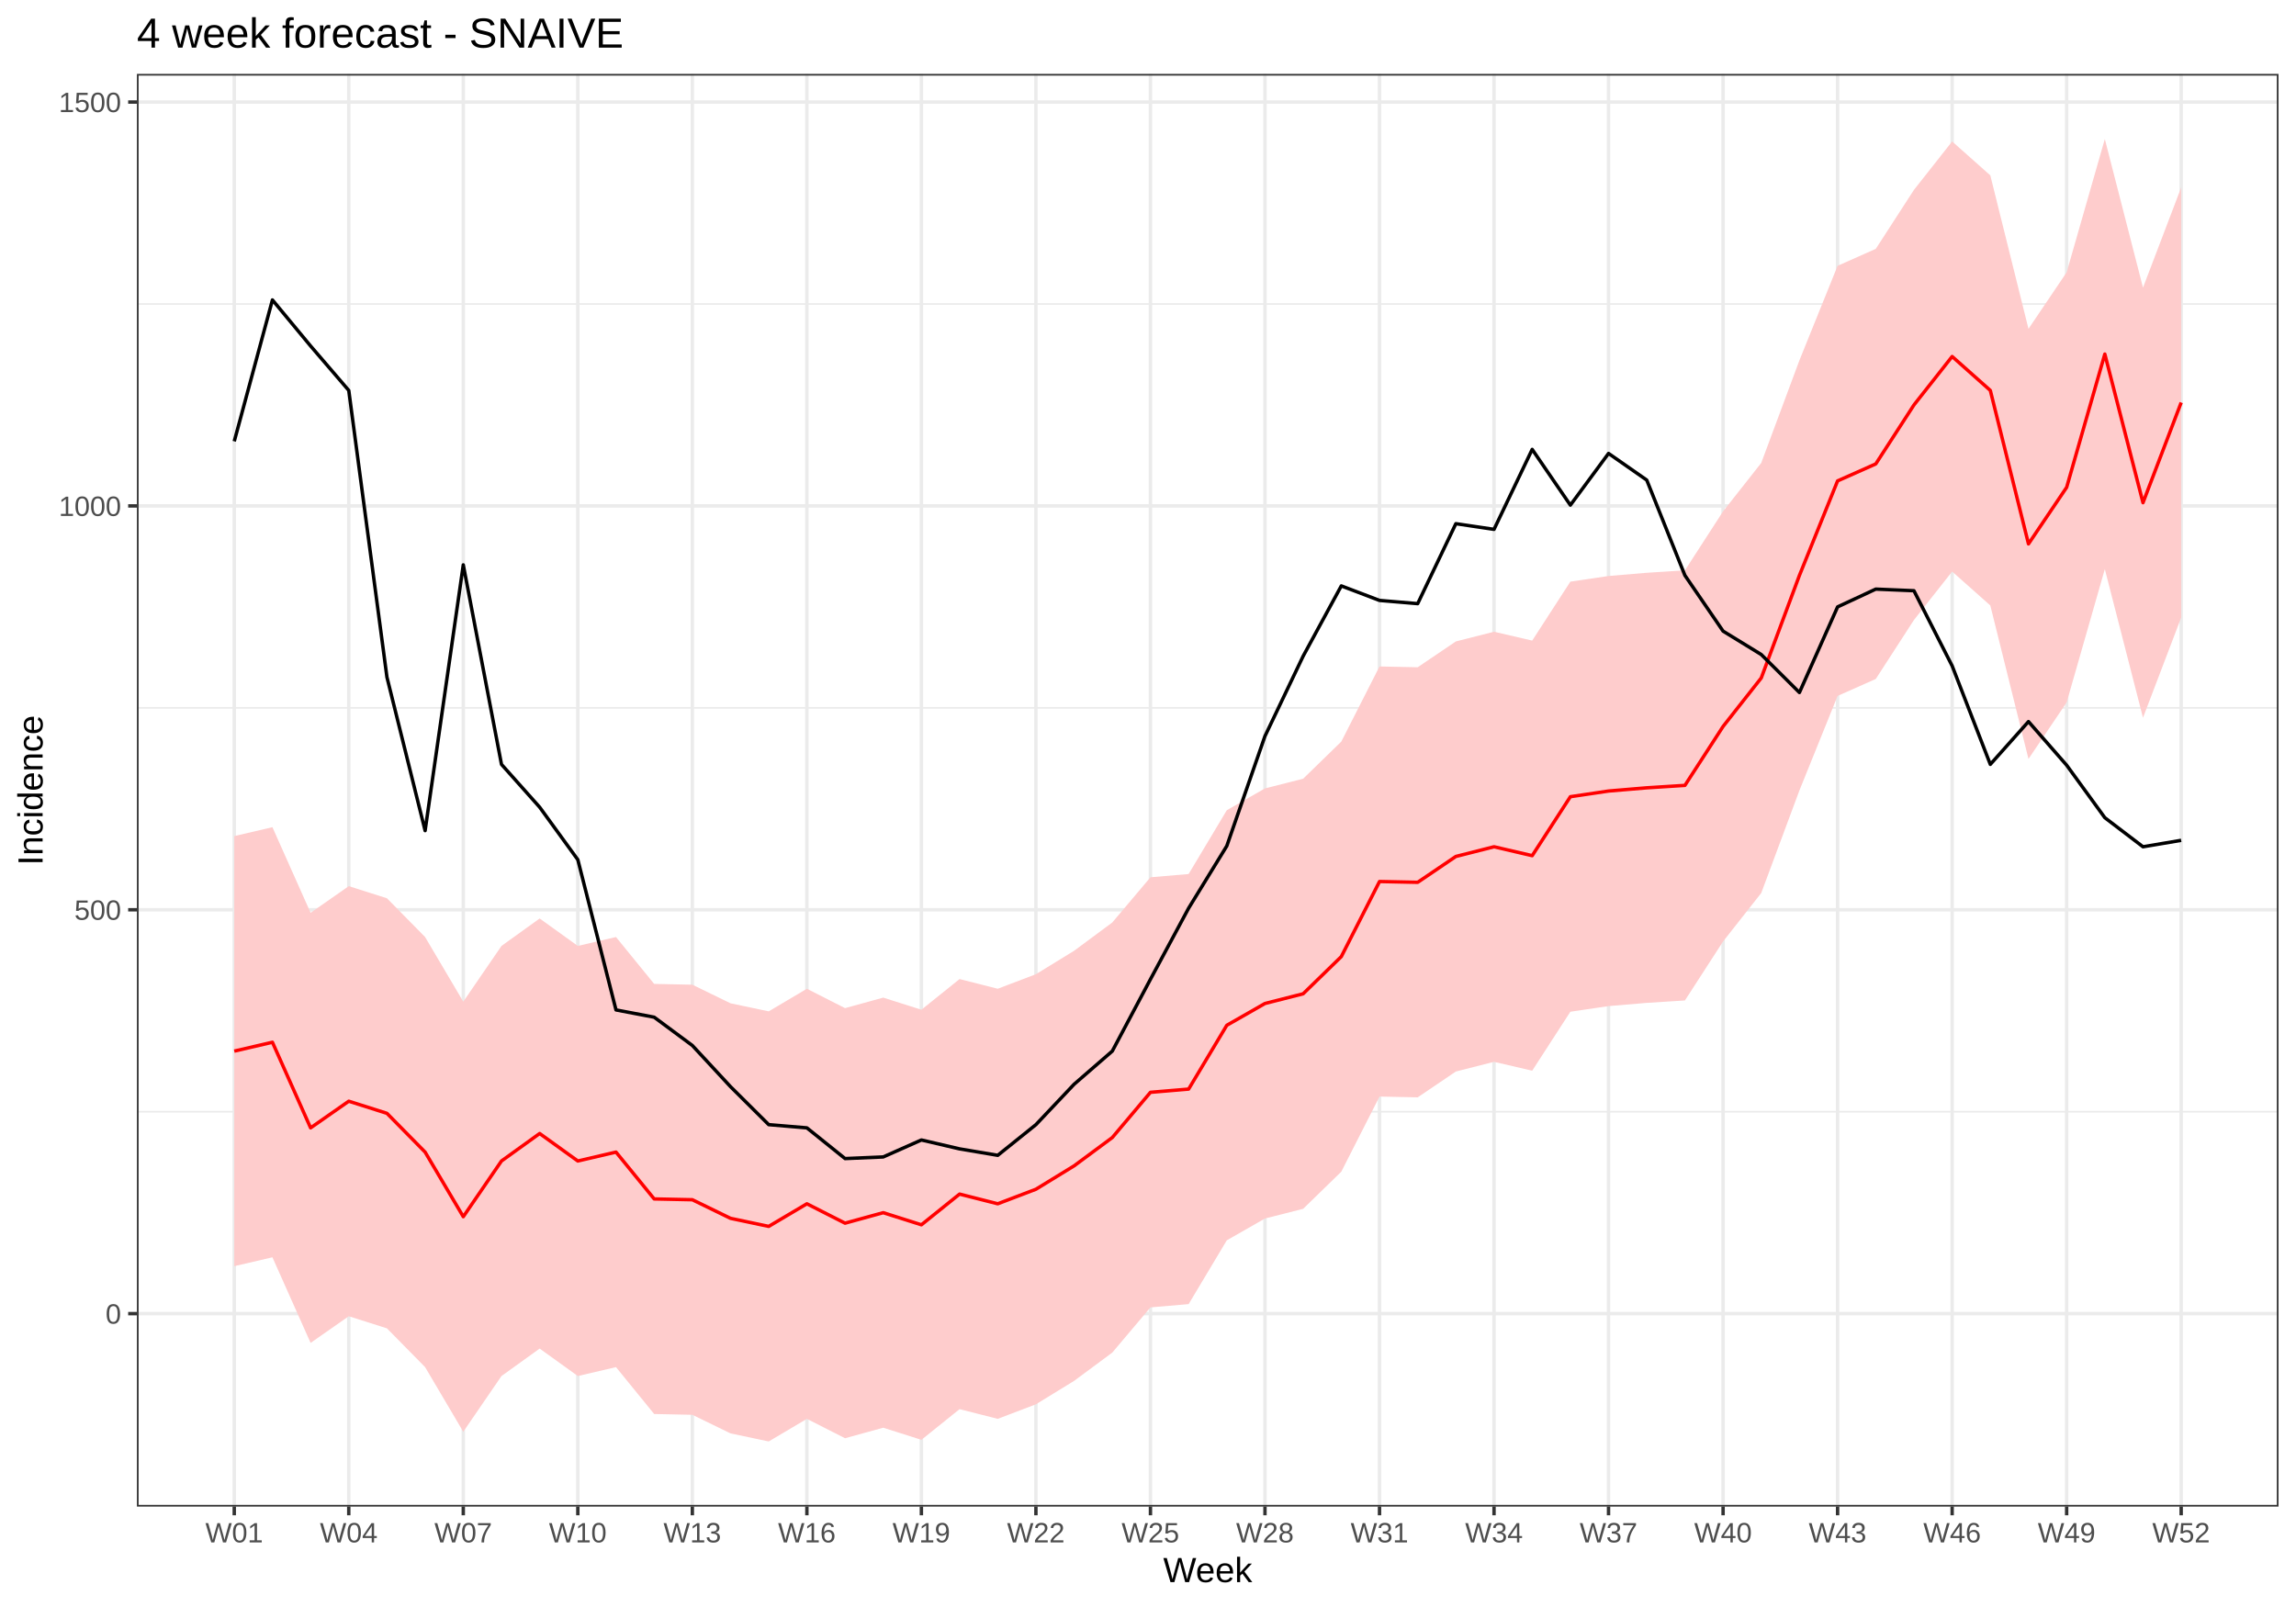
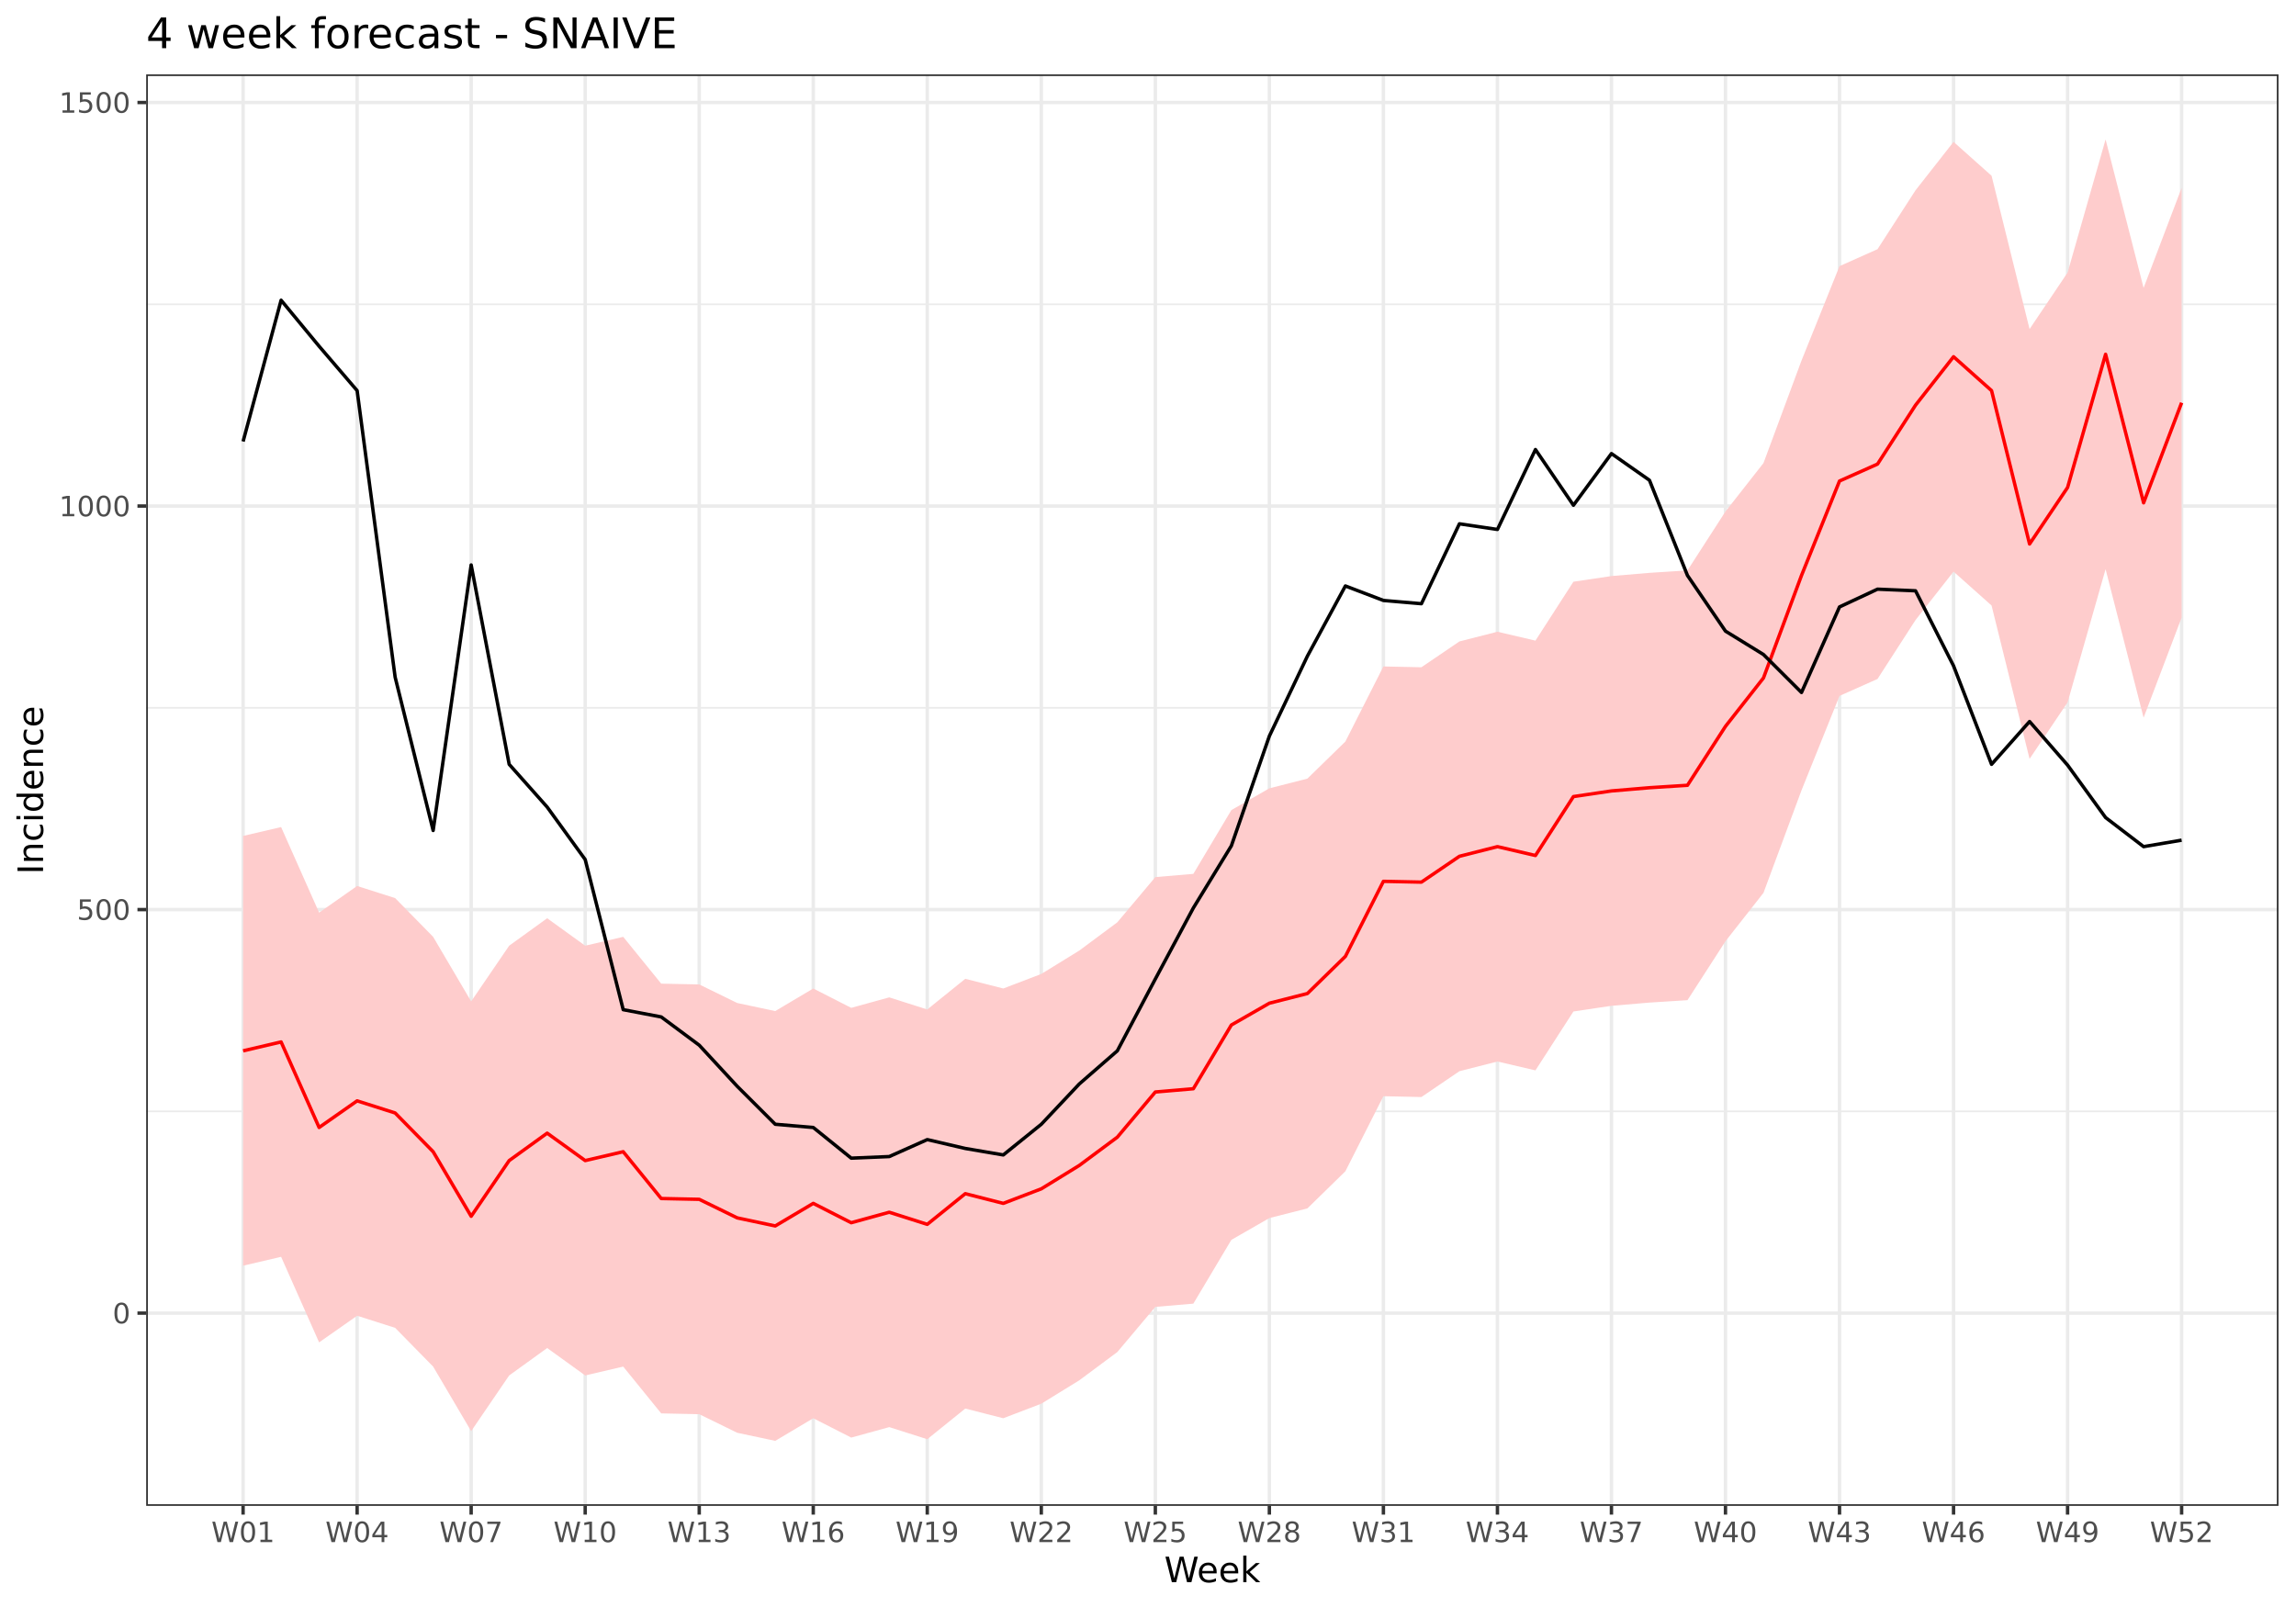
<svg xmlns="http://www.w3.org/2000/svg" class="svglite" width="720.00pt" height="504.00pt" viewBox="0 0 720.00 504.00">
  <defs>
    <style type="text/css">
    .svglite line, .svglite polyline, .svglite polygon, .svglite path, .svglite rect, .svglite circle {
      fill: none;
      stroke: #000000;
      stroke-linecap: round;
      stroke-linejoin: round;
      stroke-miterlimit: 10.00;
    }
    .svglite text {
      white-space: pre;
    }
  </style>
  </defs>
  <rect width="100%" height="100%" style="stroke: none; fill: #FFFFFF;" />
  <defs>
    <clipPath id="cpMC4wMHw3MjAuMDB8MC4wMHw1MDQuMDA=">
      <rect x="0.00" y="0.00" width="720.00" height="504.00" />
    </clipPath>
  </defs>
  <g clip-path="url(#cpMC4wMHw3MjAuMDB8MC4wMHw1MDQuMDA=)">
    <rect x="0.00" y="-0" width="720.00" height="504.00" style="stroke-width: 1.07; stroke: #FFFFFF; fill: #FFFFFF;" />
  </g>
  <defs>
-     <clipPath id="cpNDIuOTN8NzE0LjUyfDIzLjE4fDQ3Mi41MA==">
-       <rect x="42.93" y="23.18" width="671.59" height="449.33" />
+     <clipPath id="cpNDUuODR8NzE0LjUyfDIzLjMyfDQ3Mi4yOQ==">
+       <rect x="45.84" y="23.32" width="668.68" height="448.97" />
    </clipPath>
  </defs>
-   <g clip-path="url(#cpNDIuOTN8NzE0LjUyfDIzLjE4fDQ3Mi41MA==)">
-     <rect x="42.93" y="23.18" width="671.59" height="449.33" style="stroke-width: 1.07; stroke: none; fill: #FFFFFF;" />
-     <polyline points="42.93,348.66 714.52,348.66 " style="stroke-width: 0.53; stroke: #EBEBEB; stroke-linecap: butt;" />
-     <polyline points="42.93,222.00 714.52,222.00 " style="stroke-width: 0.53; stroke: #EBEBEB; stroke-linecap: butt;" />
-     <polyline points="42.93,95.34 714.52,95.34 " style="stroke-width: 0.53; stroke: #EBEBEB; stroke-linecap: butt;" />
-     <polyline points="42.93,411.99 714.52,411.99 " style="stroke-width: 1.07; stroke: #EBEBEB; stroke-linecap: butt;" />
-     <polyline points="42.93,285.33 714.52,285.33 " style="stroke-width: 1.07; stroke: #EBEBEB; stroke-linecap: butt;" />
-     <polyline points="42.93,158.67 714.52,158.67 " style="stroke-width: 1.07; stroke: #EBEBEB; stroke-linecap: butt;" />
-     <polyline points="42.93,32.01 714.52,32.01 " style="stroke-width: 1.07; stroke: #EBEBEB; stroke-linecap: butt;" />
-     <polyline points="73.46,472.50 73.46,23.18 " style="stroke-width: 1.07; stroke: #EBEBEB; stroke-linecap: butt;" />
-     <polyline points="109.37,472.50 109.37,23.18 " style="stroke-width: 1.07; stroke: #EBEBEB; stroke-linecap: butt;" />
-     <polyline points="145.28,472.50 145.28,23.18 " style="stroke-width: 1.07; stroke: #EBEBEB; stroke-linecap: butt;" />
-     <polyline points="181.20,472.50 181.20,23.18 " style="stroke-width: 1.07; stroke: #EBEBEB; stroke-linecap: butt;" />
-     <polyline points="217.11,472.50 217.11,23.18 " style="stroke-width: 1.07; stroke: #EBEBEB; stroke-linecap: butt;" />
-     <polyline points="253.03,472.50 253.03,23.18 " style="stroke-width: 1.07; stroke: #EBEBEB; stroke-linecap: butt;" />
-     <polyline points="288.94,472.50 288.94,23.18 " style="stroke-width: 1.07; stroke: #EBEBEB; stroke-linecap: butt;" />
-     <polyline points="324.85,472.50 324.85,23.18 " style="stroke-width: 1.07; stroke: #EBEBEB; stroke-linecap: butt;" />
-     <polyline points="360.77,472.50 360.77,23.18 " style="stroke-width: 1.07; stroke: #EBEBEB; stroke-linecap: butt;" />
-     <polyline points="396.68,472.50 396.68,23.18 " style="stroke-width: 1.07; stroke: #EBEBEB; stroke-linecap: butt;" />
-     <polyline points="432.60,472.50 432.60,23.18 " style="stroke-width: 1.07; stroke: #EBEBEB; stroke-linecap: butt;" />
-     <polyline points="468.51,472.50 468.51,23.18 " style="stroke-width: 1.07; stroke: #EBEBEB; stroke-linecap: butt;" />
-     <polyline points="504.42,472.50 504.42,23.18 " style="stroke-width: 1.07; stroke: #EBEBEB; stroke-linecap: butt;" />
-     <polyline points="540.34,472.50 540.34,23.18 " style="stroke-width: 1.07; stroke: #EBEBEB; stroke-linecap: butt;" />
-     <polyline points="576.25,472.50 576.25,23.18 " style="stroke-width: 1.07; stroke: #EBEBEB; stroke-linecap: butt;" />
-     <polyline points="612.17,472.50 612.17,23.18 " style="stroke-width: 1.07; stroke: #EBEBEB; stroke-linecap: butt;" />
-     <polyline points="648.08,472.50 648.08,23.18 " style="stroke-width: 1.07; stroke: #EBEBEB; stroke-linecap: butt;" />
-     <polyline points="683.99,472.50 683.99,23.18 " style="stroke-width: 1.07; stroke: #EBEBEB; stroke-linecap: butt;" />
-     <polygon points="73.46,262.22 85.43,259.43 97.40,286.28 109.37,277.92 121.34,281.72 133.31,293.88 145.28,314.15 157.26,296.67 169.23,288.06 181.20,296.67 193.17,293.88 205.14,308.58 217.11,308.83 229.08,314.66 241.06,317.19 253.03,310.10 265.00,316.18 276.97,312.88 288.94,316.68 300.91,307.06 312.88,310.10 324.85,305.54 336.83,298.19 348.80,289.32 360.77,275.14 372.74,274.12 384.71,254.11 396.68,247.27 408.65,244.23 420.62,232.58 432.60,209.02 444.57,209.27 456.54,201.17 468.51,198.13 480.48,200.91 492.45,182.42 504.42,180.65 516.40,179.64 528.37,178.88 540.34,160.38 552.31,145.18 564.28,113.01 576.25,83.37 588.22,78.05 600.19,59.56 612.17,44.36 624.14,55.00 636.11,103.13 648.08,85.40 660.05,43.60 672.02,90.21 683.99,58.80 683.99,193.69 672.02,225.10 660.05,178.49 648.08,220.29 636.11,238.02 624.14,189.89 612.17,179.25 600.19,194.45 588.22,212.94 576.25,218.26 564.28,247.90 552.31,280.07 540.34,295.27 528.37,313.77 516.40,314.53 504.42,315.54 492.45,317.31 480.48,335.80 468.51,333.02 456.54,336.06 444.57,344.16 432.60,343.91 420.62,367.47 408.65,379.12 396.68,382.16 384.71,389.00 372.74,409.01 360.77,410.03 348.80,424.21 336.83,433.08 324.85,440.43 312.88,444.99 300.91,441.95 288.94,451.57 276.97,447.77 265.00,451.07 253.03,444.99 241.06,452.08 229.08,449.55 217.11,443.72 205.14,443.47 193.17,428.77 181.20,431.56 169.23,422.95 157.26,431.56 145.28,449.04 133.31,428.77 121.34,416.61 109.37,412.81 97.40,421.17 85.43,394.32 73.46,397.11 " style="stroke-width: 0.00; stroke: none; stroke-linecap: butt; fill: #FECCCC;" />
-     <polyline points="73.46,262.22 85.43,259.43 97.40,286.28 109.37,277.92 121.34,281.72 133.31,293.88 145.28,314.15 157.26,296.67 169.23,288.06 181.20,296.67 193.17,293.88 205.14,308.58 217.11,308.83 229.08,314.66 241.06,317.19 253.03,310.10 265.00,316.18 276.97,312.88 288.94,316.68 300.91,307.06 312.88,310.10 324.85,305.54 336.83,298.19 348.80,289.32 360.77,275.14 372.74,274.12 384.71,254.11 396.68,247.27 408.65,244.23 420.62,232.58 432.60,209.02 444.57,209.27 456.54,201.17 468.51,198.13 480.48,200.91 492.45,182.42 504.42,180.65 516.40,179.64 528.37,178.88 540.34,160.38 552.31,145.18 564.28,113.01 576.25,83.37 588.22,78.05 600.19,59.56 612.17,44.36 624.14,55.00 636.11,103.13 648.08,85.40 660.05,43.60 672.02,90.21 683.99,58.80 " style="stroke-width: 1.07; stroke: none; stroke-linecap: butt;" />
-     <polyline points="683.99,193.69 672.02,225.10 660.05,178.49 648.08,220.29 636.11,238.02 624.14,189.89 612.17,179.25 600.19,194.45 588.22,212.94 576.25,218.26 564.28,247.90 552.31,280.07 540.34,295.27 528.37,313.77 516.40,314.53 504.42,315.54 492.45,317.31 480.48,335.80 468.51,333.02 456.54,336.06 444.57,344.16 432.60,343.91 420.62,367.47 408.65,379.12 396.68,382.16 384.71,389.00 372.74,409.01 360.77,410.03 348.80,424.21 336.83,433.08 324.85,440.43 312.88,444.99 300.91,441.95 288.94,451.57 276.97,447.77 265.00,451.07 253.03,444.99 241.06,452.08 229.08,449.55 217.11,443.72 205.14,443.47 193.17,428.77 181.20,431.56 169.23,422.95 157.26,431.56 145.28,449.04 133.31,428.77 121.34,416.61 109.37,412.81 97.40,421.17 85.43,394.32 73.46,397.11 " style="stroke-width: 1.07; stroke: none; stroke-linecap: butt;" />
-     <polyline points="73.46,329.66 85.43,326.88 97.40,353.73 109.37,345.37 121.34,349.17 133.31,361.33 145.28,381.59 157.26,364.12 169.23,355.50 181.20,364.12 193.17,361.33 205.14,376.02 217.11,376.27 229.08,382.10 241.06,384.63 253.03,377.54 265.00,383.62 276.97,380.33 288.94,384.13 300.91,374.50 312.88,377.54 324.85,372.98 336.83,365.64 348.80,356.77 360.77,342.58 372.74,341.57 384.71,321.56 396.68,314.72 408.65,311.68 420.62,300.02 432.60,276.47 444.57,276.72 456.54,268.61 468.51,265.57 480.48,268.36 492.45,249.87 504.42,248.09 516.40,247.08 528.37,246.32 540.34,227.83 552.31,212.63 564.28,180.46 576.25,150.82 588.22,145.50 600.19,127.01 612.17,111.81 624.14,122.45 636.11,170.58 648.08,152.84 660.05,111.05 672.02,157.66 683.99,126.25 " style="stroke-width: 1.07; stroke: #FF0000; stroke-linecap: butt;" />
-     <polyline points="73.46,138.41 85.43,94.07 97.40,108.51 109.37,122.45 121.34,212.38 133.31,260.51 145.28,177.16 157.26,239.73 169.23,253.16 181.20,269.63 193.17,316.74 205.14,319.02 217.11,327.89 229.08,340.81 241.06,352.72 253.03,353.73 265.00,363.36 276.97,362.85 288.94,357.53 300.91,360.32 312.88,362.34 324.85,352.72 336.83,340.05 348.80,329.66 360.77,307.12 372.74,284.83 384.71,265.32 396.68,230.87 408.65,205.79 420.62,183.75 432.60,188.31 444.57,189.32 456.54,164.24 468.51,166.02 480.48,140.94 492.45,158.42 504.42,142.21 516.40,150.56 528.37,180.46 540.34,197.94 552.31,205.28 564.28,217.19 576.25,190.34 588.22,184.76 600.19,185.27 612.17,208.83 624.14,239.73 636.11,226.31 648.08,239.99 660.05,256.45 672.02,265.57 683.99,263.55 " style="stroke-width: 1.07; stroke-linecap: butt;" />
-     <rect x="42.93" y="23.18" width="671.59" height="449.33" style="stroke-width: 1.07; stroke: #333333;" />
+   <g clip-path="url(#cpNDUuODR8NzE0LjUyfDIzLjMyfDQ3Mi4yOQ==)">
+     <rect x="45.84" y="23.32" width="668.68" height="448.97" style="stroke-width: 1.07; stroke: none; fill: #FFFFFF;" />
+     <polyline points="45.84,348.55 714.52,348.55 " style="stroke-width: 0.53; stroke: #EBEBEB; stroke-linecap: butt;" />
+     <polyline points="45.84,221.99 714.52,221.99 " style="stroke-width: 0.53; stroke: #EBEBEB; stroke-linecap: butt;" />
+     <polyline points="45.84,95.43 714.52,95.43 " style="stroke-width: 0.53; stroke: #EBEBEB; stroke-linecap: butt;" />
+     <polyline points="45.84,411.83 714.52,411.83 " style="stroke-width: 1.07; stroke: #EBEBEB; stroke-linecap: butt;" />
+     <polyline points="45.84,285.27 714.52,285.27 " style="stroke-width: 1.07; stroke: #EBEBEB; stroke-linecap: butt;" />
+     <polyline points="45.84,158.71 714.52,158.71 " style="stroke-width: 1.07; stroke: #EBEBEB; stroke-linecap: butt;" />
+     <polyline points="45.84,32.15 714.52,32.15 " style="stroke-width: 1.07; stroke: #EBEBEB; stroke-linecap: butt;" />
+     <polyline points="76.23,472.29 76.23,23.32 " style="stroke-width: 1.07; stroke: #EBEBEB; stroke-linecap: butt;" />
+     <polyline points="111.99,472.29 111.99,23.32 " style="stroke-width: 1.07; stroke: #EBEBEB; stroke-linecap: butt;" />
+     <polyline points="147.75,472.29 147.75,23.32 " style="stroke-width: 1.07; stroke: #EBEBEB; stroke-linecap: butt;" />
+     <polyline points="183.51,472.29 183.51,23.32 " style="stroke-width: 1.07; stroke: #EBEBEB; stroke-linecap: butt;" />
+     <polyline points="219.27,472.29 219.27,23.32 " style="stroke-width: 1.07; stroke: #EBEBEB; stroke-linecap: butt;" />
+     <polyline points="255.03,472.29 255.03,23.32 " style="stroke-width: 1.07; stroke: #EBEBEB; stroke-linecap: butt;" />
+     <polyline points="290.78,472.29 290.78,23.32 " style="stroke-width: 1.07; stroke: #EBEBEB; stroke-linecap: butt;" />
+     <polyline points="326.54,472.29 326.54,23.32 " style="stroke-width: 1.07; stroke: #EBEBEB; stroke-linecap: butt;" />
+     <polyline points="362.30,472.29 362.30,23.32 " style="stroke-width: 1.07; stroke: #EBEBEB; stroke-linecap: butt;" />
+     <polyline points="398.06,472.29 398.06,23.32 " style="stroke-width: 1.07; stroke: #EBEBEB; stroke-linecap: butt;" />
+     <polyline points="433.82,472.29 433.82,23.32 " style="stroke-width: 1.07; stroke: #EBEBEB; stroke-linecap: butt;" />
+     <polyline points="469.58,472.29 469.58,23.32 " style="stroke-width: 1.07; stroke: #EBEBEB; stroke-linecap: butt;" />
+     <polyline points="505.33,472.29 505.33,23.32 " style="stroke-width: 1.07; stroke: #EBEBEB; stroke-linecap: butt;" />
+     <polyline points="541.09,472.29 541.09,23.32 " style="stroke-width: 1.07; stroke: #EBEBEB; stroke-linecap: butt;" />
+     <polyline points="576.85,472.29 576.85,23.32 " style="stroke-width: 1.07; stroke: #EBEBEB; stroke-linecap: butt;" />
+     <polyline points="612.61,472.29 612.61,23.32 " style="stroke-width: 1.07; stroke: #EBEBEB; stroke-linecap: butt;" />
+     <polyline points="648.37,472.29 648.37,23.32 " style="stroke-width: 1.07; stroke: #EBEBEB; stroke-linecap: butt;" />
+     <polyline points="684.13,472.29 684.13,23.32 " style="stroke-width: 1.07; stroke: #EBEBEB; stroke-linecap: butt;" />
+     <polygon points="76.23,262.17 88.15,259.39 100.07,286.22 111.99,277.87 123.91,281.67 135.83,293.82 147.75,314.07 159.67,296.60 171.59,287.99 183.51,296.60 195.43,293.82 207.35,308.50 219.27,308.75 231.19,314.57 243.11,317.10 255.03,310.02 266.94,316.09 278.86,312.80 290.78,316.60 302.70,306.98 314.62,310.02 326.54,305.46 338.46,298.12 350.38,289.26 362.30,275.08 374.22,274.07 386.14,254.07 398.06,247.24 409.98,244.20 421.90,232.56 433.82,209.02 445.74,209.27 457.66,201.17 469.58,198.13 481.50,200.92 493.41,182.44 505.33,180.67 517.25,179.66 529.17,178.90 541.09,160.42 553.01,145.23 564.93,113.09 576.85,83.47 588.77,78.15 600.69,59.68 612.61,44.49 624.53,55.12 636.45,103.21 648.37,85.49 660.29,43.73 672.21,90.30 684.13,58.92 684.13,193.70 672.21,225.09 660.29,178.51 648.37,220.28 636.45,238.00 624.53,189.90 612.61,179.27 600.69,194.46 588.77,212.94 576.85,218.25 564.93,247.87 553.01,280.02 541.09,295.20 529.17,313.68 517.25,314.44 505.33,315.45 493.41,317.23 481.50,335.70 469.58,332.92 457.66,335.96 445.74,344.06 433.82,343.80 421.90,367.34 409.98,378.99 398.06,382.02 386.14,388.86 374.22,408.86 362.30,409.87 350.38,424.04 338.46,432.90 326.54,440.24 314.62,444.80 302.70,441.76 290.78,451.38 278.86,447.58 266.94,450.87 255.03,444.80 243.11,451.89 231.19,449.36 219.27,443.53 207.35,443.28 195.43,428.60 183.51,431.38 171.59,422.78 159.67,431.38 147.75,448.85 135.83,428.60 123.91,416.45 111.99,412.65 100.07,421.01 88.15,394.17 76.23,396.96 " style="stroke-width: 0.00; stroke: none; stroke-linecap: butt; fill: #FECCCC;" />
+     <polyline points="76.23,262.17 88.15,259.39 100.07,286.22 111.99,277.87 123.91,281.67 135.83,293.82 147.75,314.07 159.67,296.60 171.59,287.99 183.51,296.60 195.43,293.82 207.35,308.50 219.27,308.75 231.19,314.57 243.11,317.10 255.03,310.02 266.94,316.09 278.86,312.80 290.78,316.60 302.70,306.98 314.62,310.02 326.54,305.46 338.46,298.12 350.38,289.26 362.30,275.08 374.22,274.07 386.14,254.07 398.06,247.24 409.98,244.20 421.90,232.56 433.82,209.02 445.74,209.27 457.66,201.17 469.58,198.13 481.50,200.92 493.41,182.44 505.33,180.67 517.25,179.66 529.17,178.90 541.09,160.42 553.01,145.23 564.93,113.09 576.85,83.47 588.77,78.15 600.69,59.68 612.61,44.49 624.53,55.12 636.45,103.21 648.37,85.49 660.29,43.73 672.21,90.30 684.13,58.92 " style="stroke-width: 1.07; stroke: none; stroke-linecap: butt;" />
+     <polyline points="684.13,193.70 672.21,225.09 660.29,178.51 648.37,220.28 636.45,238.00 624.53,189.90 612.61,179.27 600.69,194.46 588.77,212.94 576.85,218.25 564.93,247.87 553.01,280.02 541.09,295.20 529.17,313.68 517.25,314.44 505.33,315.45 493.41,317.23 481.50,335.70 469.58,332.92 457.66,335.96 445.74,344.06 433.82,343.80 421.90,367.34 409.98,378.99 398.06,382.02 386.14,388.86 374.22,408.86 362.30,409.87 350.38,424.04 338.46,432.90 326.54,440.24 314.62,444.80 302.70,441.76 290.78,451.38 278.86,447.58 266.94,450.87 255.03,444.80 243.11,451.89 231.19,449.36 219.27,443.53 207.35,443.28 195.43,428.60 183.51,431.38 171.59,422.78 159.67,431.38 147.75,448.85 135.83,428.60 123.91,416.45 111.99,412.65 100.07,421.01 88.15,394.17 76.23,396.96 " style="stroke-width: 1.07; stroke: none; stroke-linecap: butt;" />
+     <polyline points="76.23,329.57 88.15,326.78 100.07,353.61 111.99,345.26 123.91,349.06 135.83,361.21 147.75,381.46 159.67,363.99 171.59,355.39 183.51,363.99 195.43,361.21 207.35,375.89 219.27,376.14 231.19,381.96 243.11,384.49 255.03,377.41 266.94,383.48 278.86,380.19 290.78,383.99 302.70,374.37 314.62,377.41 326.54,372.85 338.46,365.51 350.38,356.65 362.30,342.48 374.22,341.46 386.14,321.47 398.06,314.63 409.98,311.60 421.90,299.95 433.82,276.41 445.74,276.66 457.66,268.56 469.58,265.53 481.50,268.31 493.41,249.83 505.33,248.06 517.25,247.05 529.17,246.29 541.09,227.81 553.01,212.62 564.93,180.48 576.85,150.86 588.77,145.55 600.69,127.07 612.61,111.88 624.53,122.51 636.45,170.61 648.37,152.89 660.29,111.12 672.21,157.70 684.13,126.31 " style="stroke-width: 1.07; stroke: #FF0000; stroke-linecap: butt;" />
+     <polyline points="76.23,138.46 88.15,94.16 100.07,108.59 111.99,122.51 123.91,212.37 135.83,260.46 147.75,177.19 159.67,239.71 171.59,253.12 183.51,269.58 195.43,316.66 207.35,318.94 219.27,327.80 231.19,340.70 243.11,352.60 255.03,353.61 266.94,363.23 278.86,362.73 290.78,357.41 302.70,360.19 314.62,362.22 326.54,352.60 338.46,339.95 350.38,329.57 362.30,307.04 374.22,284.76 386.14,265.27 398.06,230.85 409.98,205.79 421.90,183.77 433.82,188.32 445.74,189.34 457.66,164.28 469.58,166.05 481.50,140.99 493.41,158.46 505.33,142.26 517.25,150.61 529.17,180.48 541.09,197.94 553.01,205.28 564.93,217.18 576.85,190.35 588.77,184.78 600.69,185.29 612.61,208.83 624.53,239.71 636.45,226.29 648.37,239.96 660.29,256.41 672.21,265.53 684.13,263.50 " style="stroke-width: 1.07; stroke-linecap: butt;" />
+     <rect x="45.84" y="23.32" width="668.68" height="448.97" style="stroke-width: 1.07; stroke: #333333;" />
  </g>
  <g clip-path="url(#cpMC4wMHw3MjAuMDB8MC4wMHw1MDQuMDA=)">
-     <text x="38.00" y="415.14" text-anchor="end" style="font-size: 8.80px;fill: #4D4D4D; font-family: &quot;Arial&quot;;" textLength="4.90px" lengthAdjust="spacingAndGlyphs">0</text>
-     <text x="38.00" y="288.48" text-anchor="end" style="font-size: 8.80px;fill: #4D4D4D; font-family: &quot;Arial&quot;;" textLength="14.69px" lengthAdjust="spacingAndGlyphs">500</text>
-     <text x="38.00" y="161.82" text-anchor="end" style="font-size: 8.80px;fill: #4D4D4D; font-family: &quot;Arial&quot;;" textLength="19.58px" lengthAdjust="spacingAndGlyphs">1000</text>
-     <text x="38.00" y="35.16" text-anchor="end" style="font-size: 8.80px;fill: #4D4D4D; font-family: &quot;Arial&quot;;" textLength="19.58px" lengthAdjust="spacingAndGlyphs">1500</text>
-     <polyline points="40.19,411.99 42.93,411.99 " style="stroke-width: 1.07; stroke: #333333; stroke-linecap: butt;" />
-     <polyline points="40.19,285.33 42.93,285.33 " style="stroke-width: 1.07; stroke: #333333; stroke-linecap: butt;" />
-     <polyline points="40.19,158.67 42.93,158.67 " style="stroke-width: 1.07; stroke: #333333; stroke-linecap: butt;" />
-     <polyline points="40.19,32.01 42.93,32.01 " style="stroke-width: 1.07; stroke: #333333; stroke-linecap: butt;" />
-     <polyline points="73.46,475.24 73.46,472.50 " style="stroke-width: 1.07; stroke: #333333; stroke-linecap: butt;" />
-     <polyline points="109.37,475.24 109.37,472.50 " style="stroke-width: 1.07; stroke: #333333; stroke-linecap: butt;" />
-     <polyline points="145.28,475.24 145.28,472.50 " style="stroke-width: 1.07; stroke: #333333; stroke-linecap: butt;" />
-     <polyline points="181.20,475.24 181.20,472.50 " style="stroke-width: 1.07; stroke: #333333; stroke-linecap: butt;" />
-     <polyline points="217.11,475.24 217.11,472.50 " style="stroke-width: 1.07; stroke: #333333; stroke-linecap: butt;" />
-     <polyline points="253.03,475.24 253.03,472.50 " style="stroke-width: 1.07; stroke: #333333; stroke-linecap: butt;" />
-     <polyline points="288.94,475.24 288.94,472.50 " style="stroke-width: 1.07; stroke: #333333; stroke-linecap: butt;" />
-     <polyline points="324.85,475.24 324.85,472.50 " style="stroke-width: 1.07; stroke: #333333; stroke-linecap: butt;" />
-     <polyline points="360.77,475.24 360.77,472.50 " style="stroke-width: 1.07; stroke: #333333; stroke-linecap: butt;" />
-     <polyline points="396.68,475.24 396.68,472.50 " style="stroke-width: 1.07; stroke: #333333; stroke-linecap: butt;" />
-     <polyline points="432.60,475.24 432.60,472.50 " style="stroke-width: 1.07; stroke: #333333; stroke-linecap: butt;" />
-     <polyline points="468.51,475.24 468.51,472.50 " style="stroke-width: 1.07; stroke: #333333; stroke-linecap: butt;" />
-     <polyline points="504.42,475.24 504.42,472.50 " style="stroke-width: 1.07; stroke: #333333; stroke-linecap: butt;" />
-     <polyline points="540.34,475.24 540.34,472.50 " style="stroke-width: 1.07; stroke: #333333; stroke-linecap: butt;" />
-     <polyline points="576.25,475.24 576.25,472.50 " style="stroke-width: 1.07; stroke: #333333; stroke-linecap: butt;" />
-     <polyline points="612.17,475.24 612.17,472.50 " style="stroke-width: 1.07; stroke: #333333; stroke-linecap: butt;" />
-     <polyline points="648.08,475.24 648.08,472.50 " style="stroke-width: 1.07; stroke: #333333; stroke-linecap: butt;" />
-     <polyline points="683.99,475.24 683.99,472.50 " style="stroke-width: 1.07; stroke: #333333; stroke-linecap: butt;" />
-     <text x="73.46" y="483.74" text-anchor="middle" style="font-size: 8.80px;fill: #4D4D4D; font-family: &quot;Arial&quot;;" textLength="18.09px" lengthAdjust="spacingAndGlyphs">W01</text>
-     <text x="109.37" y="483.74" text-anchor="middle" style="font-size: 8.80px;fill: #4D4D4D; font-family: &quot;Arial&quot;;" textLength="18.09px" lengthAdjust="spacingAndGlyphs">W04</text>
-     <text x="145.28" y="483.74" text-anchor="middle" style="font-size: 8.80px;fill: #4D4D4D; font-family: &quot;Arial&quot;;" textLength="18.09px" lengthAdjust="spacingAndGlyphs">W07</text>
-     <text x="181.20" y="483.74" text-anchor="middle" style="font-size: 8.80px;fill: #4D4D4D; font-family: &quot;Arial&quot;;" textLength="18.09px" lengthAdjust="spacingAndGlyphs">W10</text>
-     <text x="217.11" y="483.74" text-anchor="middle" style="font-size: 8.80px;fill: #4D4D4D; font-family: &quot;Arial&quot;;" textLength="18.09px" lengthAdjust="spacingAndGlyphs">W13</text>
-     <text x="253.03" y="483.74" text-anchor="middle" style="font-size: 8.80px;fill: #4D4D4D; font-family: &quot;Arial&quot;;" textLength="18.09px" lengthAdjust="spacingAndGlyphs">W16</text>
-     <text x="288.94" y="483.74" text-anchor="middle" style="font-size: 8.80px;fill: #4D4D4D; font-family: &quot;Arial&quot;;" textLength="18.09px" lengthAdjust="spacingAndGlyphs">W19</text>
-     <text x="324.85" y="483.74" text-anchor="middle" style="font-size: 8.80px;fill: #4D4D4D; font-family: &quot;Arial&quot;;" textLength="18.09px" lengthAdjust="spacingAndGlyphs">W22</text>
-     <text x="360.77" y="483.74" text-anchor="middle" style="font-size: 8.80px;fill: #4D4D4D; font-family: &quot;Arial&quot;;" textLength="18.09px" lengthAdjust="spacingAndGlyphs">W25</text>
-     <text x="396.68" y="483.74" text-anchor="middle" style="font-size: 8.80px;fill: #4D4D4D; font-family: &quot;Arial&quot;;" textLength="18.09px" lengthAdjust="spacingAndGlyphs">W28</text>
-     <text x="432.60" y="483.74" text-anchor="middle" style="font-size: 8.80px;fill: #4D4D4D; font-family: &quot;Arial&quot;;" textLength="18.09px" lengthAdjust="spacingAndGlyphs">W31</text>
-     <text x="468.51" y="483.74" text-anchor="middle" style="font-size: 8.80px;fill: #4D4D4D; font-family: &quot;Arial&quot;;" textLength="18.09px" lengthAdjust="spacingAndGlyphs">W34</text>
-     <text x="504.42" y="483.74" text-anchor="middle" style="font-size: 8.80px;fill: #4D4D4D; font-family: &quot;Arial&quot;;" textLength="18.09px" lengthAdjust="spacingAndGlyphs">W37</text>
-     <text x="540.34" y="483.74" text-anchor="middle" style="font-size: 8.80px;fill: #4D4D4D; font-family: &quot;Arial&quot;;" textLength="18.09px" lengthAdjust="spacingAndGlyphs">W40</text>
-     <text x="576.25" y="483.74" text-anchor="middle" style="font-size: 8.80px;fill: #4D4D4D; font-family: &quot;Arial&quot;;" textLength="18.09px" lengthAdjust="spacingAndGlyphs">W43</text>
-     <text x="612.17" y="483.74" text-anchor="middle" style="font-size: 8.80px;fill: #4D4D4D; font-family: &quot;Arial&quot;;" textLength="18.09px" lengthAdjust="spacingAndGlyphs">W46</text>
-     <text x="648.08" y="483.74" text-anchor="middle" style="font-size: 8.80px;fill: #4D4D4D; font-family: &quot;Arial&quot;;" textLength="18.09px" lengthAdjust="spacingAndGlyphs">W49</text>
-     <text x="683.99" y="483.74" text-anchor="middle" style="font-size: 8.80px;fill: #4D4D4D; font-family: &quot;Arial&quot;;" textLength="18.09px" lengthAdjust="spacingAndGlyphs">W52</text>
-     <text x="378.73" y="496.20" text-anchor="middle" style="font-size: 11.00px; font-family: &quot;Arial&quot;;" textLength="27.92px" lengthAdjust="spacingAndGlyphs">Week</text>
-     <text transform="translate(13.36,247.84) rotate(-90)" text-anchor="middle" style="font-size: 11.00px; font-family: &quot;Arial&quot;;" textLength="47.10px" lengthAdjust="spacingAndGlyphs">Incidence</text>
-     <text x="42.93" y="14.93" style="font-size: 13.20px; font-family: &quot;Arial&quot;;" textLength="152.49px" lengthAdjust="spacingAndGlyphs">4 week forecast - SNAIVE</text>
+     <text x="40.91" y="415.04" text-anchor="end" style="font-size: 8.80px;fill: #4D4D4D; font-family: &quot;DejaVu Sans&quot;;" textLength="5.59px" lengthAdjust="spacingAndGlyphs">0</text>
+     <text x="40.91" y="288.48" text-anchor="end" style="font-size: 8.80px;fill: #4D4D4D; font-family: &quot;DejaVu Sans&quot;;" textLength="16.78px" lengthAdjust="spacingAndGlyphs">500</text>
+     <text x="40.91" y="161.92" text-anchor="end" style="font-size: 8.80px;fill: #4D4D4D; font-family: &quot;DejaVu Sans&quot;;" textLength="22.38px" lengthAdjust="spacingAndGlyphs">1000</text>
+     <text x="40.91" y="35.35" text-anchor="end" style="font-size: 8.80px;fill: #4D4D4D; font-family: &quot;DejaVu Sans&quot;;" textLength="22.38px" lengthAdjust="spacingAndGlyphs">1500</text>
+     <polyline points="43.10,411.83 45.84,411.83 " style="stroke-width: 1.07; stroke: #333333; stroke-linecap: butt;" />
+     <polyline points="43.10,285.27 45.84,285.27 " style="stroke-width: 1.07; stroke: #333333; stroke-linecap: butt;" />
+     <polyline points="43.10,158.71 45.84,158.71 " style="stroke-width: 1.07; stroke: #333333; stroke-linecap: butt;" />
+     <polyline points="43.10,32.15 45.84,32.15 " style="stroke-width: 1.07; stroke: #333333; stroke-linecap: butt;" />
+     <polyline points="76.23,475.03 76.23,472.29 " style="stroke-width: 1.07; stroke: #333333; stroke-linecap: butt;" />
+     <polyline points="111.99,475.03 111.99,472.29 " style="stroke-width: 1.07; stroke: #333333; stroke-linecap: butt;" />
+     <polyline points="147.75,475.03 147.75,472.29 " style="stroke-width: 1.07; stroke: #333333; stroke-linecap: butt;" />
+     <polyline points="183.51,475.03 183.51,472.29 " style="stroke-width: 1.07; stroke: #333333; stroke-linecap: butt;" />
+     <polyline points="219.27,475.03 219.27,472.29 " style="stroke-width: 1.07; stroke: #333333; stroke-linecap: butt;" />
+     <polyline points="255.03,475.03 255.03,472.29 " style="stroke-width: 1.07; stroke: #333333; stroke-linecap: butt;" />
+     <polyline points="290.78,475.03 290.78,472.29 " style="stroke-width: 1.07; stroke: #333333; stroke-linecap: butt;" />
+     <polyline points="326.54,475.03 326.54,472.29 " style="stroke-width: 1.07; stroke: #333333; stroke-linecap: butt;" />
+     <polyline points="362.30,475.03 362.30,472.29 " style="stroke-width: 1.07; stroke: #333333; stroke-linecap: butt;" />
+     <polyline points="398.06,475.03 398.06,472.29 " style="stroke-width: 1.07; stroke: #333333; stroke-linecap: butt;" />
+     <polyline points="433.82,475.03 433.82,472.29 " style="stroke-width: 1.07; stroke: #333333; stroke-linecap: butt;" />
+     <polyline points="469.58,475.03 469.58,472.29 " style="stroke-width: 1.07; stroke: #333333; stroke-linecap: butt;" />
+     <polyline points="505.33,475.03 505.33,472.29 " style="stroke-width: 1.07; stroke: #333333; stroke-linecap: butt;" />
+     <polyline points="541.09,475.03 541.09,472.29 " style="stroke-width: 1.07; stroke: #333333; stroke-linecap: butt;" />
+     <polyline points="576.85,475.03 576.85,472.29 " style="stroke-width: 1.07; stroke: #333333; stroke-linecap: butt;" />
+     <polyline points="612.61,475.03 612.61,472.29 " style="stroke-width: 1.07; stroke: #333333; stroke-linecap: butt;" />
+     <polyline points="648.37,475.03 648.37,472.29 " style="stroke-width: 1.07; stroke: #333333; stroke-linecap: butt;" />
+     <polyline points="684.13,475.03 684.13,472.29 " style="stroke-width: 1.07; stroke: #333333; stroke-linecap: butt;" />
+     <text x="76.23" y="483.64" text-anchor="middle" style="font-size: 8.80px;fill: #4D4D4D; font-family: &quot;DejaVu Sans&quot;;" textLength="19.89px" lengthAdjust="spacingAndGlyphs">W01</text>
+     <text x="111.99" y="483.64" text-anchor="middle" style="font-size: 8.80px;fill: #4D4D4D; font-family: &quot;DejaVu Sans&quot;;" textLength="19.89px" lengthAdjust="spacingAndGlyphs">W04</text>
+     <text x="147.75" y="483.64" text-anchor="middle" style="font-size: 8.80px;fill: #4D4D4D; font-family: &quot;DejaVu Sans&quot;;" textLength="19.89px" lengthAdjust="spacingAndGlyphs">W07</text>
+     <text x="183.51" y="483.64" text-anchor="middle" style="font-size: 8.80px;fill: #4D4D4D; font-family: &quot;DejaVu Sans&quot;;" textLength="19.89px" lengthAdjust="spacingAndGlyphs">W10</text>
+     <text x="219.27" y="483.64" text-anchor="middle" style="font-size: 8.80px;fill: #4D4D4D; font-family: &quot;DejaVu Sans&quot;;" textLength="19.89px" lengthAdjust="spacingAndGlyphs">W13</text>
+     <text x="255.03" y="483.64" text-anchor="middle" style="font-size: 8.80px;fill: #4D4D4D; font-family: &quot;DejaVu Sans&quot;;" textLength="19.89px" lengthAdjust="spacingAndGlyphs">W16</text>
+     <text x="290.78" y="483.64" text-anchor="middle" style="font-size: 8.80px;fill: #4D4D4D; font-family: &quot;DejaVu Sans&quot;;" textLength="19.89px" lengthAdjust="spacingAndGlyphs">W19</text>
+     <text x="326.54" y="483.64" text-anchor="middle" style="font-size: 8.80px;fill: #4D4D4D; font-family: &quot;DejaVu Sans&quot;;" textLength="19.89px" lengthAdjust="spacingAndGlyphs">W22</text>
+     <text x="362.30" y="483.64" text-anchor="middle" style="font-size: 8.80px;fill: #4D4D4D; font-family: &quot;DejaVu Sans&quot;;" textLength="19.89px" lengthAdjust="spacingAndGlyphs">W25</text>
+     <text x="398.06" y="483.64" text-anchor="middle" style="font-size: 8.80px;fill: #4D4D4D; font-family: &quot;DejaVu Sans&quot;;" textLength="19.89px" lengthAdjust="spacingAndGlyphs">W28</text>
+     <text x="433.82" y="483.64" text-anchor="middle" style="font-size: 8.80px;fill: #4D4D4D; font-family: &quot;DejaVu Sans&quot;;" textLength="19.89px" lengthAdjust="spacingAndGlyphs">W31</text>
+     <text x="469.58" y="483.64" text-anchor="middle" style="font-size: 8.80px;fill: #4D4D4D; font-family: &quot;DejaVu Sans&quot;;" textLength="19.89px" lengthAdjust="spacingAndGlyphs">W34</text>
+     <text x="505.33" y="483.64" text-anchor="middle" style="font-size: 8.80px;fill: #4D4D4D; font-family: &quot;DejaVu Sans&quot;;" textLength="19.89px" lengthAdjust="spacingAndGlyphs">W37</text>
+     <text x="541.09" y="483.64" text-anchor="middle" style="font-size: 8.80px;fill: #4D4D4D; font-family: &quot;DejaVu Sans&quot;;" textLength="19.89px" lengthAdjust="spacingAndGlyphs">W40</text>
+     <text x="576.85" y="483.64" text-anchor="middle" style="font-size: 8.80px;fill: #4D4D4D; font-family: &quot;DejaVu Sans&quot;;" textLength="19.89px" lengthAdjust="spacingAndGlyphs">W43</text>
+     <text x="612.61" y="483.64" text-anchor="middle" style="font-size: 8.80px;fill: #4D4D4D; font-family: &quot;DejaVu Sans&quot;;" textLength="19.89px" lengthAdjust="spacingAndGlyphs">W46</text>
+     <text x="648.37" y="483.64" text-anchor="middle" style="font-size: 8.80px;fill: #4D4D4D; font-family: &quot;DejaVu Sans&quot;;" textLength="19.89px" lengthAdjust="spacingAndGlyphs">W49</text>
+     <text x="684.13" y="483.64" text-anchor="middle" style="font-size: 8.80px;fill: #4D4D4D; font-family: &quot;DejaVu Sans&quot;;" textLength="19.89px" lengthAdjust="spacingAndGlyphs">W52</text>
+     <text x="380.18" y="496.23" text-anchor="middle" style="font-size: 11.00px; font-family: &quot;DejaVu Sans&quot;;" textLength="30.14px" lengthAdjust="spacingAndGlyphs">Week</text>
+     <text transform="translate(13.50,247.81) rotate(-90)" text-anchor="middle" style="font-size: 11.00px; font-family: &quot;DejaVu Sans&quot;;" textLength="52.86px" lengthAdjust="spacingAndGlyphs">Incidence</text>
+     <text x="45.84" y="15.10" style="font-size: 13.20px; font-family: &quot;DejaVu Sans&quot;;" textLength="166.41px" lengthAdjust="spacingAndGlyphs">4 week forecast - SNAIVE</text>
  </g>
</svg>
